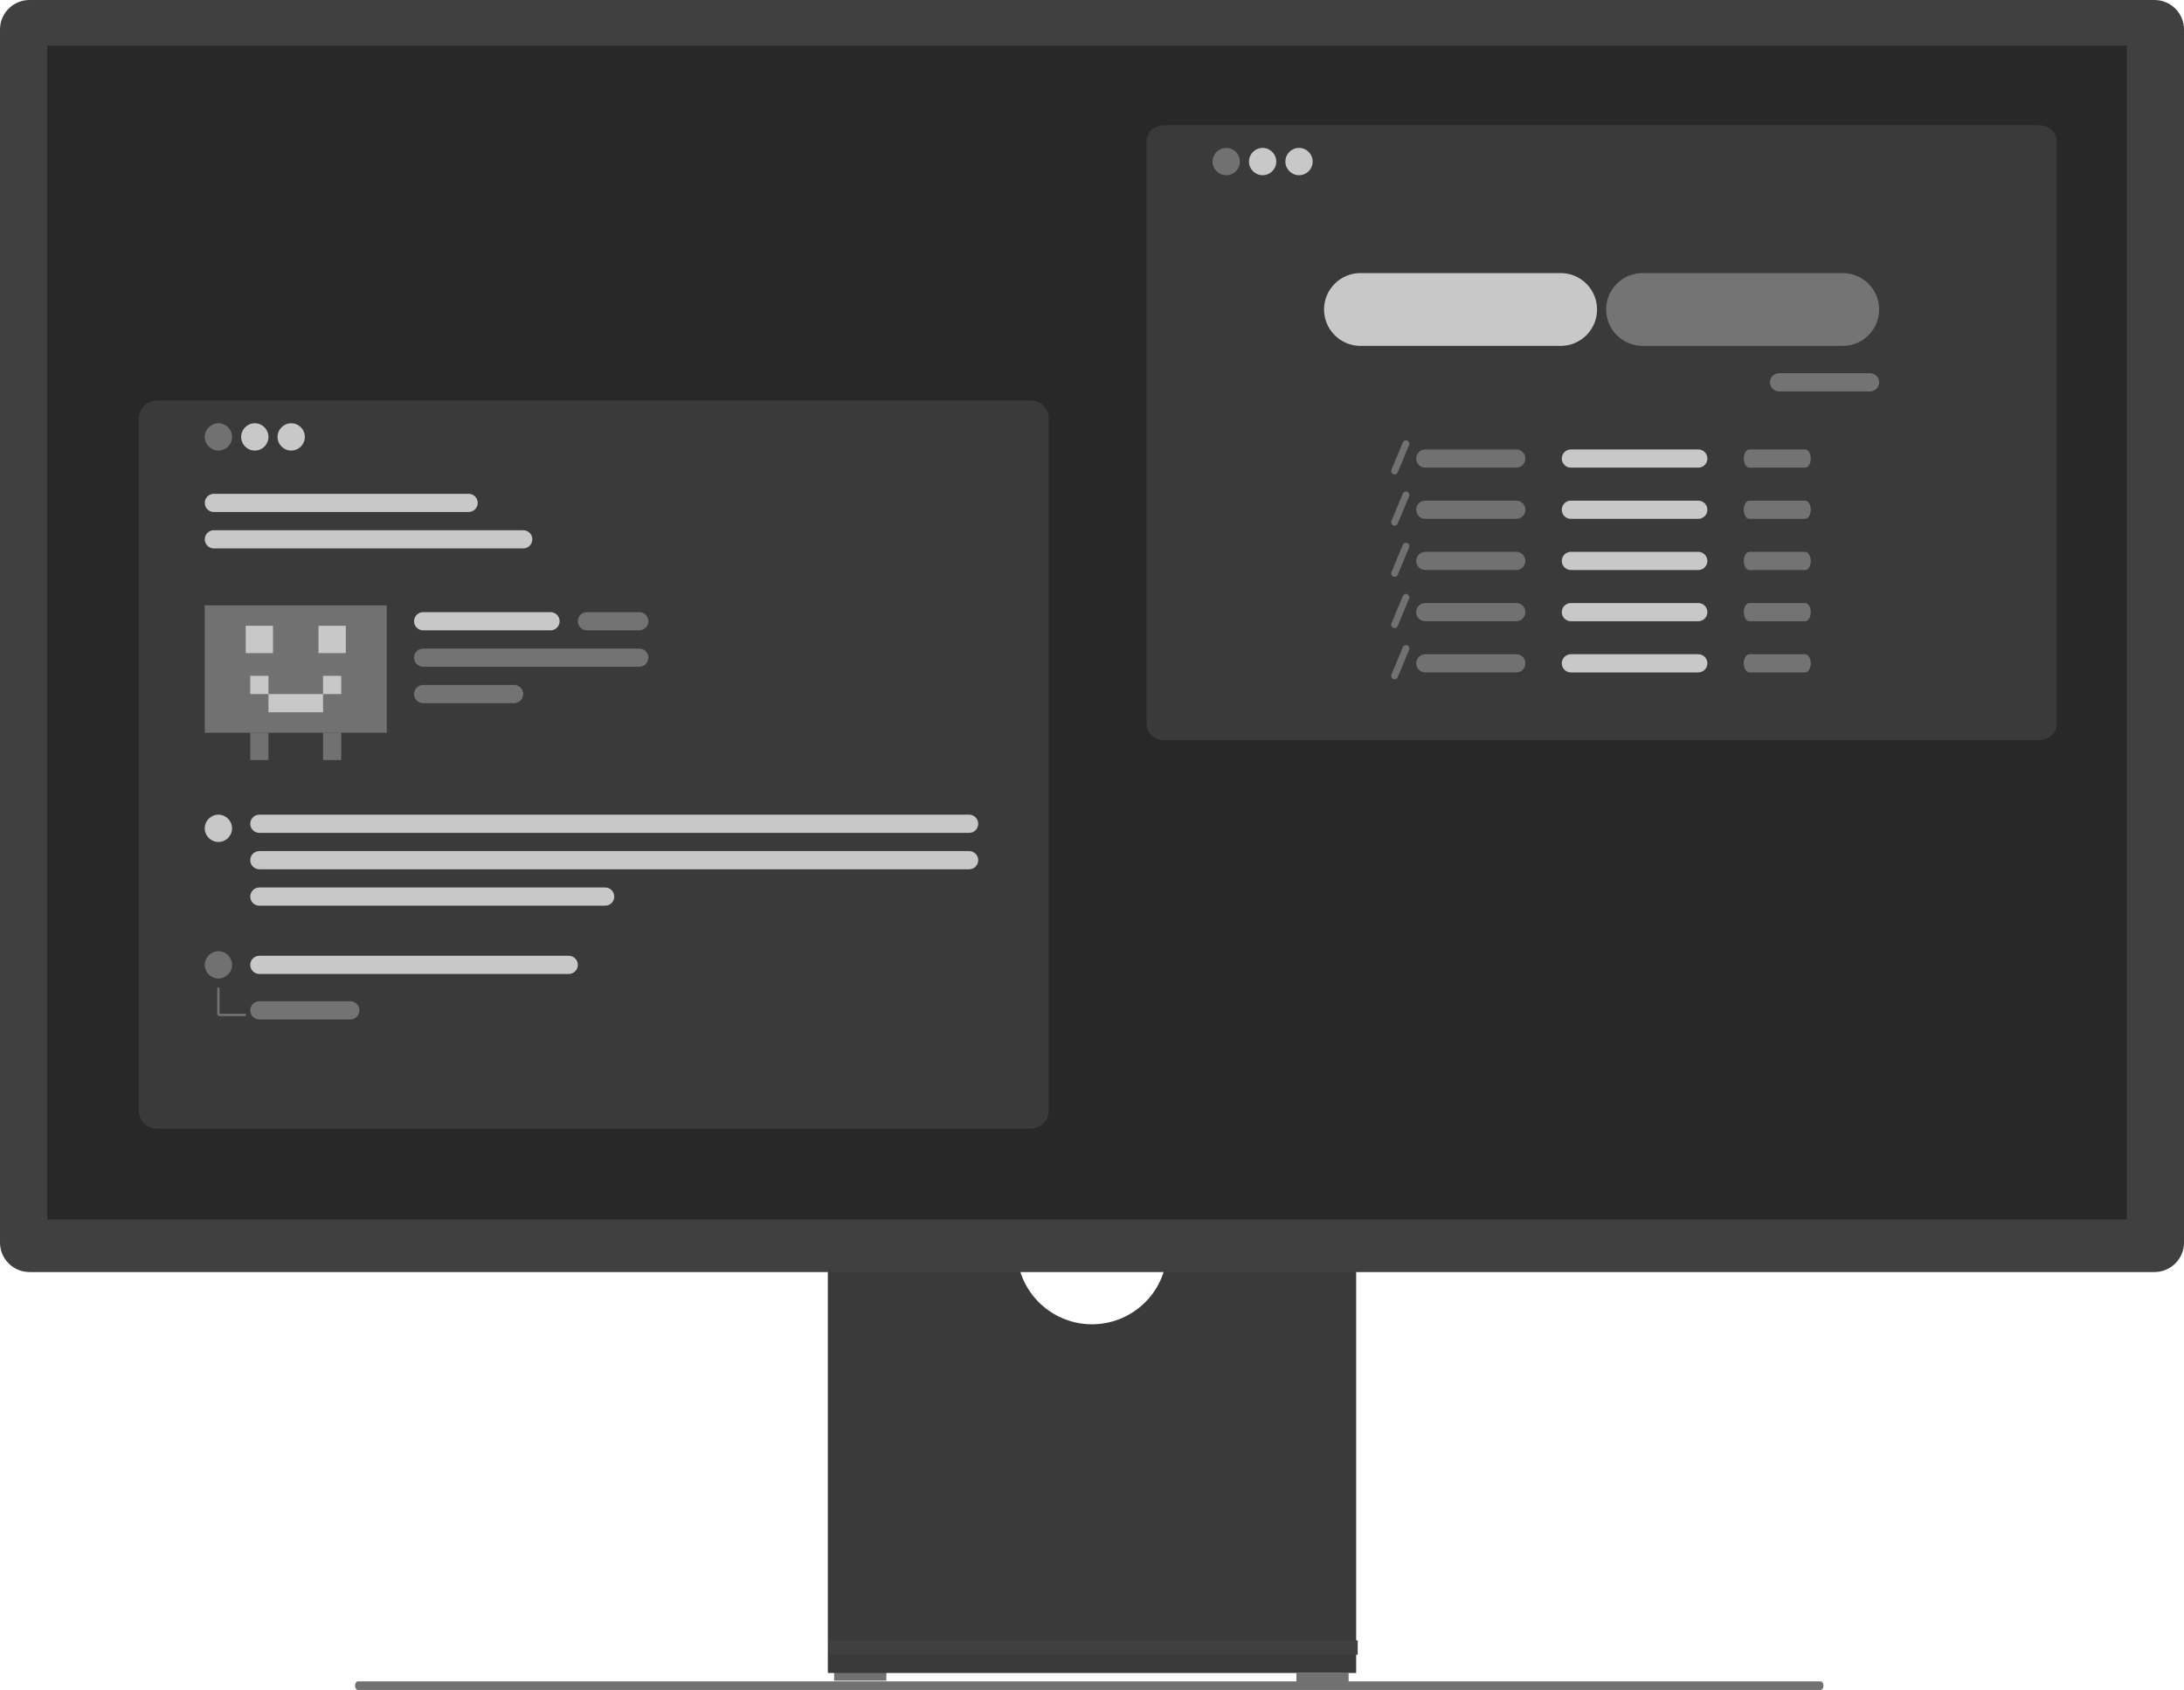
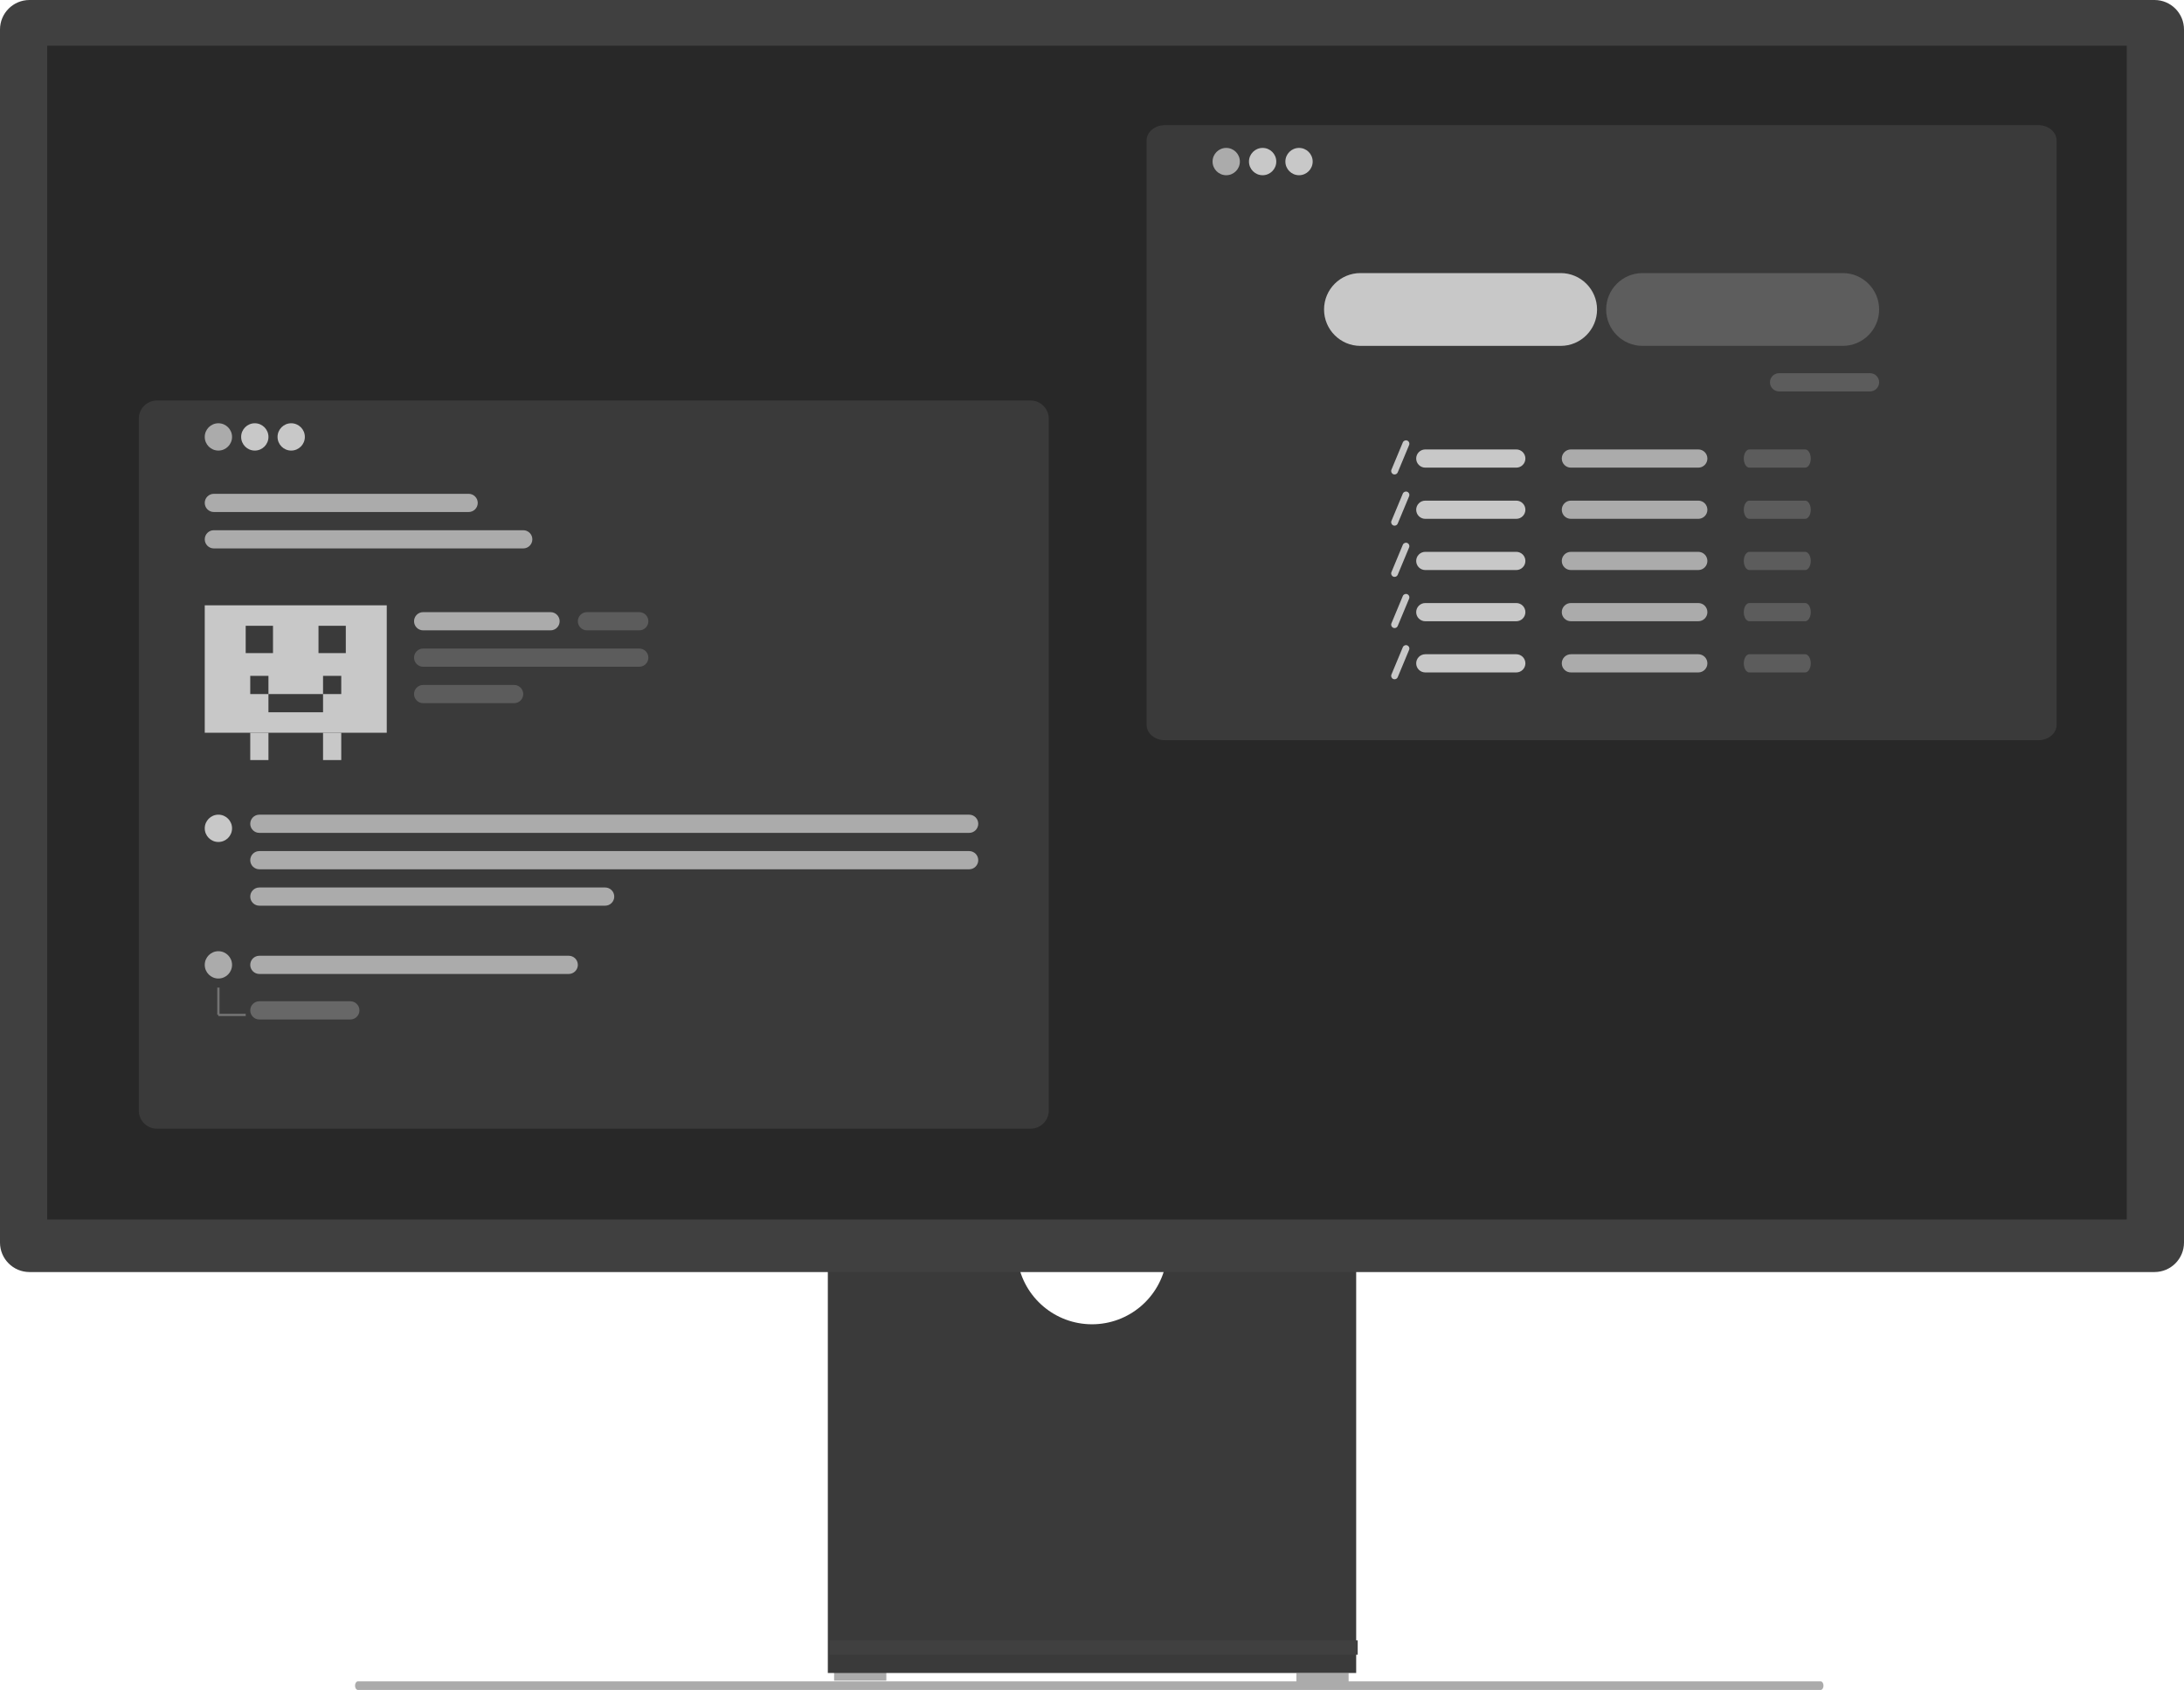
<svg xmlns="http://www.w3.org/2000/svg" width="960" height="742.636" viewBox="0 0 960 742.636" role="img" artist="Katerina Limpitsouni" source="https://undraw.co/">
  <g transform="translate(-487 -174)">
-     <path d="M15.18,489.08c0,1.048.575,1.89,1.289,1.89h642.9c.72,0,1.289-.84,1.289-1.89s-.569-1.89-1.289-1.89H16.469C15.755,487.191,15.18,488.032,15.18,489.08Z" transform="translate(627.878 425.666)" fill="#717171" />
-     <rect width="22.954" height="4.05" transform="translate(853.639 908.516)" fill="#717171" />
-     <rect width="22.954" height="4.05" transform="translate(1056.844 909.192)" fill="#717171" />
+     <path d="M15.18,489.08c0,1.048.575,1.89,1.289,1.89h642.9c.72,0,1.289-.84,1.289-1.89s-.569-1.89-1.289-1.89H16.469C15.755,487.191,15.18,488.032,15.18,489.08Z" transform="translate(627.878 425.666)" fill="#ababab" />
+     <rect width="22.954" height="4.05" transform="translate(853.639 908.516)" fill="#ababab" />
+     <rect width="22.954" height="4.05" transform="translate(1056.844 909.192)" fill="#ababab" />
    <path d="M377.9,370.945a33.074,33.074,0,0,1-65.264,0H229.146V551.874H461.387V370.945Z" transform="translate(621.734 357.314)" fill="#3a3a3a" />
    <rect width="232.236" height="6.298" transform="translate(851.558 894.854)" fill="#404040" />
    <path d="M947.053,580.9H12.947A12.96,12.96,0,0,1,0,567.952V34.858A12.96,12.96,0,0,1,12.947,21.91H947.053A12.96,12.96,0,0,1,960,34.858V567.952A12.96,12.96,0,0,1,947.053,580.9Z" transform="translate(487 152.09)" fill="#404040" />
    <rect width="914.094" height="515.782" transform="translate(507.75 194.109)" fill="#282828" />
    <g transform="translate(6 10)">
      <path d="M8,0H392a8,8,0,0,1,8,8V312a8,8,0,0,1-8,8H8a8,8,0,0,1-8-8V8A8,8,0,0,1,8,0Z" transform="translate(542 340)" fill="#3a3a3a" />
-       <path d="M6,0A6,6,0,1,1,0,6,6,6,0,0,1,6,0Z" transform="translate(571 350)" fill="#717171" />
+       <path d="M6,0A6,6,0,1,1,0,6,6,6,0,0,1,6,0Z" transform="translate(571 350)" fill="#ababab" />
      <path d="M6,0A6,6,0,1,1,0,6,6,6,0,0,1,6,0Z" transform="translate(587 350)" fill="#c8c8c8" />
      <path d="M6,0A6,6,0,1,1,0,6,6,6,0,0,1,6,0Z" transform="translate(603 350)" fill="#c8c8c8" />
-       <path d="M4,0H116a4,4,0,0,1,0,8H4A4,4,0,0,1,4,0Z" transform="translate(571 381)" fill="#c8c8c8" />
-       <path d="M4,0H140a4,4,0,0,1,0,8H4A4,4,0,0,1,4,0Z" transform="translate(571 397)" fill="#c8c8c8" />
+       <path d="M4,0H116a4,4,0,0,1,0,8H4A4,4,0,0,1,4,0Z" transform="translate(571 381)" fill="#ababab" />
+       <path d="M4,0H140a4,4,0,0,1,0,8H4A4,4,0,0,1,4,0Z" transform="translate(571 397)" fill="#ababab" />
      <g transform="translate(5 5)">
-         <rect width="80" height="56" transform="translate(566 425)" fill="#717171" />
-         <rect width="8" height="12" transform="translate(586 481)" fill="#717171" />
-         <rect width="8" height="12" transform="translate(618 481)" fill="#717171" />
-         <rect width="12" height="12" transform="translate(584 434)" fill="#c8c8c8" />
-         <rect width="12" height="12" transform="translate(616 434)" fill="#c8c8c8" />
-         <path d="M-9366,9348v-8h8v8Zm-8,0v-8h8v8Zm-8,0v-8h8v8Zm24-8v-8h8v8Zm-32,0v-8h8v8Z" transform="translate(9976 -8876)" fill="#c8c8c8" />
+         <rect width="80" height="56" transform="translate(566 425)" fill="#c8c8c8" />
+         <rect width="8" height="12" transform="translate(586 481)" fill="#c8c8c8" />
+         <rect width="8" height="12" transform="translate(618 481)" fill="#c8c8c8" />
+         <rect width="12" height="12" transform="translate(584 434)" fill="#3a3a3a" />
+         <rect width="12" height="12" transform="translate(616 434)" fill="#3a3a3a" />
+         <path d="M-9366,9348v-8h8v8Zm-8,0v-8h8v8Zm-8,0v-8h8v8Zm24-8v-8h8v8Zm-32,0v-8h8v8Z" transform="translate(9976 -8876)" fill="#3a3a3a" />
      </g>
-       <path d="M4,0H60a4,4,0,0,1,0,8H4A4,4,0,0,1,4,0Z" transform="translate(663 433)" fill="#c8c8c8" />
-       <path d="M4,0H27a4,4,0,0,1,0,8H4A4,4,0,0,1,4,0Z" transform="translate(735 433)" fill="#c8c8c8" opacity="0.397" />
-       <path d="M4,0H99a4,4,0,0,1,0,8H4A4,4,0,0,1,4,0Z" transform="translate(663 449)" fill="#c8c8c8" opacity="0.399" />
-       <path d="M4,0H44a4,4,0,0,1,0,8H4A4,4,0,0,1,4,0Z" transform="translate(663 465)" fill="#c8c8c8" opacity="0.399" />
-       <path d="M6,0A6,6,0,1,1,0,6,6,6,0,0,1,6,0Z" transform="translate(571 582)" fill="#717171" />
-       <path d="M4,0H140a4,4,0,0,1,0,8H4A4,4,0,0,1,4,0Z" transform="translate(591 584)" fill="#c8c8c8" />
+       <path d="M4,0H60a4,4,0,0,1,0,8H4A4,4,0,0,1,4,0Z" transform="translate(663 433)" fill="#ababab" />
+       <path d="M4,0H27a4,4,0,0,1,0,8H4A4,4,0,0,1,4,0Z" transform="translate(735 433)" fill="#8f8f8f" opacity="0.397" />
+       <path d="M4,0H99a4,4,0,0,1,0,8H4A4,4,0,0,1,4,0Z" transform="translate(663 449)" fill="#8f8f8f" opacity="0.399" />
+       <path d="M4,0H44a4,4,0,0,1,0,8H4A4,4,0,0,1,4,0Z" transform="translate(663 465)" fill="#8f8f8f" opacity="0.399" />
+       <path d="M6,0A6,6,0,1,1,0,6,6,6,0,0,1,6,0Z" transform="translate(571 582)" fill="#ababab" />
+       <path d="M4,0H140a4,4,0,0,1,0,8H4A4,4,0,0,1,4,0Z" transform="translate(591 584)" fill="#ababab" />
      <path d="M-9378,9344.5h-12v-.5h-.5v-12h1v11.5h11.5Z" transform="translate(9967 -8734)" fill="#c8c8c8" opacity="0.399" />
-       <path d="M4,0H44a4,4,0,0,1,0,8H4A4,4,0,0,1,4,0Z" transform="translate(591 604)" fill="#c8c8c8" opacity="0.399" />
+       <path d="M4,0H44a4,4,0,0,1,0,8H4A4,4,0,0,1,4,0Z" transform="translate(591 604)" fill="#ababab" opacity="0.399" />
      <path d="M6,0A6,6,0,1,1,0,6,6,6,0,0,1,6,0Z" transform="translate(571 522)" fill="#c8c8c8" />
-       <path d="M4,0H316a4,4,0,0,1,0,8H4A4,4,0,0,1,4,0Z" transform="translate(591 522)" fill="#c8c8c8" />
-       <path d="M4,0H316a4,4,0,0,1,0,8H4A4,4,0,0,1,4,0Z" transform="translate(591 538)" fill="#c8c8c8" />
-       <path d="M4,0H156a4,4,0,0,1,0,8H4A4,4,0,0,1,4,0Z" transform="translate(591 554)" fill="#c8c8c8" />
+       <path d="M4,0H316a4,4,0,0,1,0,8H4A4,4,0,0,1,4,0Z" transform="translate(591 522)" fill="#ababab" />
+       <path d="M4,0H316a4,4,0,0,1,0,8H4A4,4,0,0,1,4,0Z" transform="translate(591 538)" fill="#ababab" />
+       <path d="M4,0H156a4,4,0,0,1,0,8H4A4,4,0,0,1,4,0Z" transform="translate(591 554)" fill="#ababab" />
    </g>
    <path d="M8,0H392c4.418,0,8,3.025,8,6.757V263.519c0,3.732-3.582,6.757-8,6.757H8c-4.418,0-8-3.025-8-6.757V6.757C0,3.025,3.582,0,8,0Z" transform="translate(991 229)" fill="#3a3a3a" />
-     <path d="M6,0A6,6,0,1,1,0,6,6,6,0,0,1,6,0Z" transform="translate(1020 239)" fill="#717171" />
+     <path d="M6,0A6,6,0,1,1,0,6,6,6,0,0,1,6,0Z" transform="translate(1020 239)" fill="#ababab" />
    <path d="M6,0A6,6,0,1,1,0,6,6,6,0,0,1,6,0Z" transform="translate(1036 239)" fill="#c8c8c8" />
    <path d="M6,0A6,6,0,1,1,0,6,6,6,0,0,1,6,0Z" transform="translate(1052 239)" fill="#c8c8c8" />
    <path d="M16,0h88a16,16,0,0,1,0,32H16A16,16,0,0,1,16,0Z" transform="translate(1069 294)" fill="#c8c8c8" />
-     <path d="M16,0h88a16,16,0,0,1,0,32H16A16,16,0,0,1,16,0Z" transform="translate(1193 294)" fill="#c8c8c8" opacity="0.406" />
-     <path d="M4,0H44a4,4,0,0,1,0,8H4A4,4,0,0,1,4,0Z" transform="translate(1265 338)" fill="#c8c8c8" opacity="0.399" />
+     <path d="M16,0h88a16,16,0,0,1,0,32H16A16,16,0,0,1,16,0Z" transform="translate(1193 294)" fill="#8f8f8f" opacity="0.406" />
+     <path d="M4,0H44a4,4,0,0,1,0,8H4A4,4,0,0,1,4,0Z" transform="translate(1265 338)" fill="#8f8f8f" opacity="0.399" />
    <g transform="translate(16.207 -20)">
-       <path d="M0,13.5a1.5,1.5,0,0,1-.576-.116,1.5,1.5,0,0,1-.808-1.962l5-12a1.5,1.5,0,0,1,1.962-.808A1.5,1.5,0,0,1,6.385.577l-5,12A1.5,1.5,0,0,1,0,13.5Z" transform="translate(1083.794 389)" fill="#717171" />
-       <path d="M4,0H44a4,4,0,0,1,0,8H4A4,4,0,0,1,4,0Z" transform="translate(1093.294 391.5)" fill="#717171" />
-       <path d="M4,0H60a4,4,0,0,1,0,8H4A4,4,0,0,1,4,0Z" transform="translate(1157.294 391.5)" fill="#c8c8c8" />
-       <path d="M2.453,0H26.985c1.355,0,2.453,1.791,2.453,4s-1.1,4-2.453,4H2.453C1.1,8,0,6.209,0,4S1.1,0,2.453,0Z" transform="translate(1237.294 391.5)" fill="#c8c8c8" opacity="0.399" />
-       <path d="M0,13.5a1.5,1.5,0,0,1-.576-.116,1.5,1.5,0,0,1-.808-1.962l5-12a1.5,1.5,0,0,1,1.962-.808A1.5,1.5,0,0,1,6.385.577l-5,12A1.5,1.5,0,0,1,0,13.5Z" transform="translate(1083.794 411.5)" fill="#717171" />
-       <path d="M4,0H44a4,4,0,0,1,0,8H4A4,4,0,0,1,4,0Z" transform="translate(1093.294 414)" fill="#717171" />
-       <path d="M4,0H60a4,4,0,0,1,0,8H4A4,4,0,0,1,4,0Z" transform="translate(1157.294 414)" fill="#c8c8c8" />
-       <path d="M2.453,0H26.985c1.355,0,2.453,1.791,2.453,4s-1.1,4-2.453,4H2.453C1.1,8,0,6.209,0,4S1.1,0,2.453,0Z" transform="translate(1237.294 414)" fill="#c8c8c8" opacity="0.399" />
-       <path d="M0,13.5a1.5,1.5,0,0,1-.576-.116,1.5,1.5,0,0,1-.808-1.962l5-12a1.5,1.5,0,0,1,1.962-.808A1.5,1.5,0,0,1,6.385.577l-5,12A1.5,1.5,0,0,1,0,13.5Z" transform="translate(1083.794 434)" fill="#717171" />
-       <path d="M4,0H44a4,4,0,0,1,0,8H4A4,4,0,0,1,4,0Z" transform="translate(1093.294 436.5)" fill="#717171" />
-       <path d="M4,0H60a4,4,0,0,1,0,8H4A4,4,0,0,1,4,0Z" transform="translate(1157.294 436.5)" fill="#c8c8c8" />
-       <path d="M2.453,0H26.985c1.355,0,2.453,1.791,2.453,4s-1.1,4-2.453,4H2.453C1.1,8,0,6.209,0,4S1.1,0,2.453,0Z" transform="translate(1237.294 436.5)" fill="#c8c8c8" opacity="0.399" />
-       <path d="M0,13.5a1.5,1.5,0,0,1-.576-.116,1.5,1.5,0,0,1-.808-1.962l5-12a1.5,1.5,0,0,1,1.962-.808A1.5,1.5,0,0,1,6.385.577l-5,12A1.5,1.5,0,0,1,0,13.5Z" transform="translate(1083.794 456.5)" fill="#717171" />
-       <path d="M4,0H44a4,4,0,0,1,0,8H4A4,4,0,0,1,4,0Z" transform="translate(1093.294 459)" fill="#717171" />
-       <path d="M4,0H60a4,4,0,0,1,0,8H4A4,4,0,0,1,4,0Z" transform="translate(1157.294 459)" fill="#c8c8c8" />
-       <path d="M2.453,0H26.985c1.355,0,2.453,1.791,2.453,4s-1.1,4-2.453,4H2.453C1.1,8,0,6.209,0,4S1.1,0,2.453,0Z" transform="translate(1237.294 459)" fill="#c8c8c8" opacity="0.399" />
-       <path d="M0,13.5a1.5,1.5,0,0,1-.576-.116,1.5,1.5,0,0,1-.808-1.962l5-12a1.5,1.5,0,0,1,1.962-.808A1.5,1.5,0,0,1,6.385.577l-5,12A1.5,1.5,0,0,1,0,13.5Z" transform="translate(1083.794 479)" fill="#717171" />
-       <path d="M4,0H44a4,4,0,0,1,0,8H4A4,4,0,0,1,4,0Z" transform="translate(1093.294 481.5)" fill="#717171" />
-       <path d="M4,0H60a4,4,0,0,1,0,8H4A4,4,0,0,1,4,0Z" transform="translate(1157.294 481.5)" fill="#c8c8c8" />
-       <path d="M2.453,0H26.985c1.355,0,2.453,1.791,2.453,4s-1.1,4-2.453,4H2.453C1.1,8,0,6.209,0,4S1.1,0,2.453,0Z" transform="translate(1237.294 481.5)" fill="#c8c8c8" opacity="0.399" />
+       <path d="M0,13.5a1.5,1.5,0,0,1-.576-.116,1.5,1.5,0,0,1-.808-1.962l5-12a1.5,1.5,0,0,1,1.962-.808A1.5,1.5,0,0,1,6.385.577l-5,12A1.5,1.5,0,0,1,0,13.5Z" transform="translate(1083.794 389)" fill="#c8c8c8" />
+       <path d="M4,0H44a4,4,0,0,1,0,8H4A4,4,0,0,1,4,0Z" transform="translate(1093.294 391.5)" fill="#c8c8c8" />
+       <path d="M4,0H60a4,4,0,0,1,0,8H4A4,4,0,0,1,4,0Z" transform="translate(1157.294 391.5)" fill="#ababab" />
+       <path d="M2.453,0H26.985c1.355,0,2.453,1.791,2.453,4s-1.1,4-2.453,4H2.453C1.1,8,0,6.209,0,4S1.1,0,2.453,0Z" transform="translate(1237.294 391.5)" fill="#8f8f8f" opacity="0.399" />
+       <path d="M0,13.5a1.5,1.5,0,0,1-.576-.116,1.5,1.5,0,0,1-.808-1.962l5-12a1.5,1.5,0,0,1,1.962-.808A1.5,1.5,0,0,1,6.385.577l-5,12A1.5,1.5,0,0,1,0,13.5Z" transform="translate(1083.794 411.5)" fill="#c8c8c8" />
+       <path d="M4,0H44a4,4,0,0,1,0,8H4A4,4,0,0,1,4,0Z" transform="translate(1093.294 414)" fill="#c8c8c8" />
+       <path d="M4,0H60a4,4,0,0,1,0,8H4A4,4,0,0,1,4,0Z" transform="translate(1157.294 414)" fill="#ababab" />
+       <path d="M2.453,0H26.985c1.355,0,2.453,1.791,2.453,4s-1.1,4-2.453,4H2.453C1.1,8,0,6.209,0,4S1.1,0,2.453,0Z" transform="translate(1237.294 414)" fill="#8f8f8f" opacity="0.399" />
+       <path d="M0,13.5a1.5,1.5,0,0,1-.576-.116,1.5,1.5,0,0,1-.808-1.962l5-12a1.5,1.5,0,0,1,1.962-.808A1.5,1.5,0,0,1,6.385.577l-5,12A1.5,1.5,0,0,1,0,13.5Z" transform="translate(1083.794 434)" fill="#c8c8c8" />
+       <path d="M4,0H44a4,4,0,0,1,0,8H4A4,4,0,0,1,4,0Z" transform="translate(1093.294 436.5)" fill="#c8c8c8" />
+       <path d="M4,0H60a4,4,0,0,1,0,8H4A4,4,0,0,1,4,0Z" transform="translate(1157.294 436.5)" fill="#ababab" />
+       <path d="M2.453,0H26.985c1.355,0,2.453,1.791,2.453,4s-1.1,4-2.453,4H2.453C1.1,8,0,6.209,0,4S1.1,0,2.453,0Z" transform="translate(1237.294 436.5)" fill="#8f8f8f" opacity="0.399" />
+       <path d="M0,13.5a1.5,1.5,0,0,1-.576-.116,1.5,1.5,0,0,1-.808-1.962l5-12a1.5,1.5,0,0,1,1.962-.808A1.5,1.5,0,0,1,6.385.577l-5,12A1.5,1.5,0,0,1,0,13.5Z" transform="translate(1083.794 456.5)" fill="#c8c8c8" />
+       <path d="M4,0H44a4,4,0,0,1,0,8H4A4,4,0,0,1,4,0Z" transform="translate(1093.294 459)" fill="#c8c8c8" />
+       <path d="M4,0H60a4,4,0,0,1,0,8H4A4,4,0,0,1,4,0Z" transform="translate(1157.294 459)" fill="#ababab" />
+       <path d="M2.453,0H26.985c1.355,0,2.453,1.791,2.453,4s-1.1,4-2.453,4H2.453C1.1,8,0,6.209,0,4S1.1,0,2.453,0Z" transform="translate(1237.294 459)" fill="#8f8f8f" opacity="0.399" />
+       <path d="M0,13.5a1.5,1.5,0,0,1-.576-.116,1.5,1.5,0,0,1-.808-1.962l5-12a1.5,1.5,0,0,1,1.962-.808A1.5,1.5,0,0,1,6.385.577l-5,12A1.5,1.5,0,0,1,0,13.5Z" transform="translate(1083.794 479)" fill="#c8c8c8" />
+       <path d="M4,0H44a4,4,0,0,1,0,8H4A4,4,0,0,1,4,0Z" transform="translate(1093.294 481.5)" fill="#c8c8c8" />
+       <path d="M4,0H60a4,4,0,0,1,0,8H4A4,4,0,0,1,4,0Z" transform="translate(1157.294 481.5)" fill="#ababab" />
+       <path d="M2.453,0H26.985c1.355,0,2.453,1.791,2.453,4s-1.1,4-2.453,4H2.453C1.1,8,0,6.209,0,4S1.1,0,2.453,0Z" transform="translate(1237.294 481.5)" fill="#8f8f8f" opacity="0.399" />
    </g>
  </g>
</svg>
